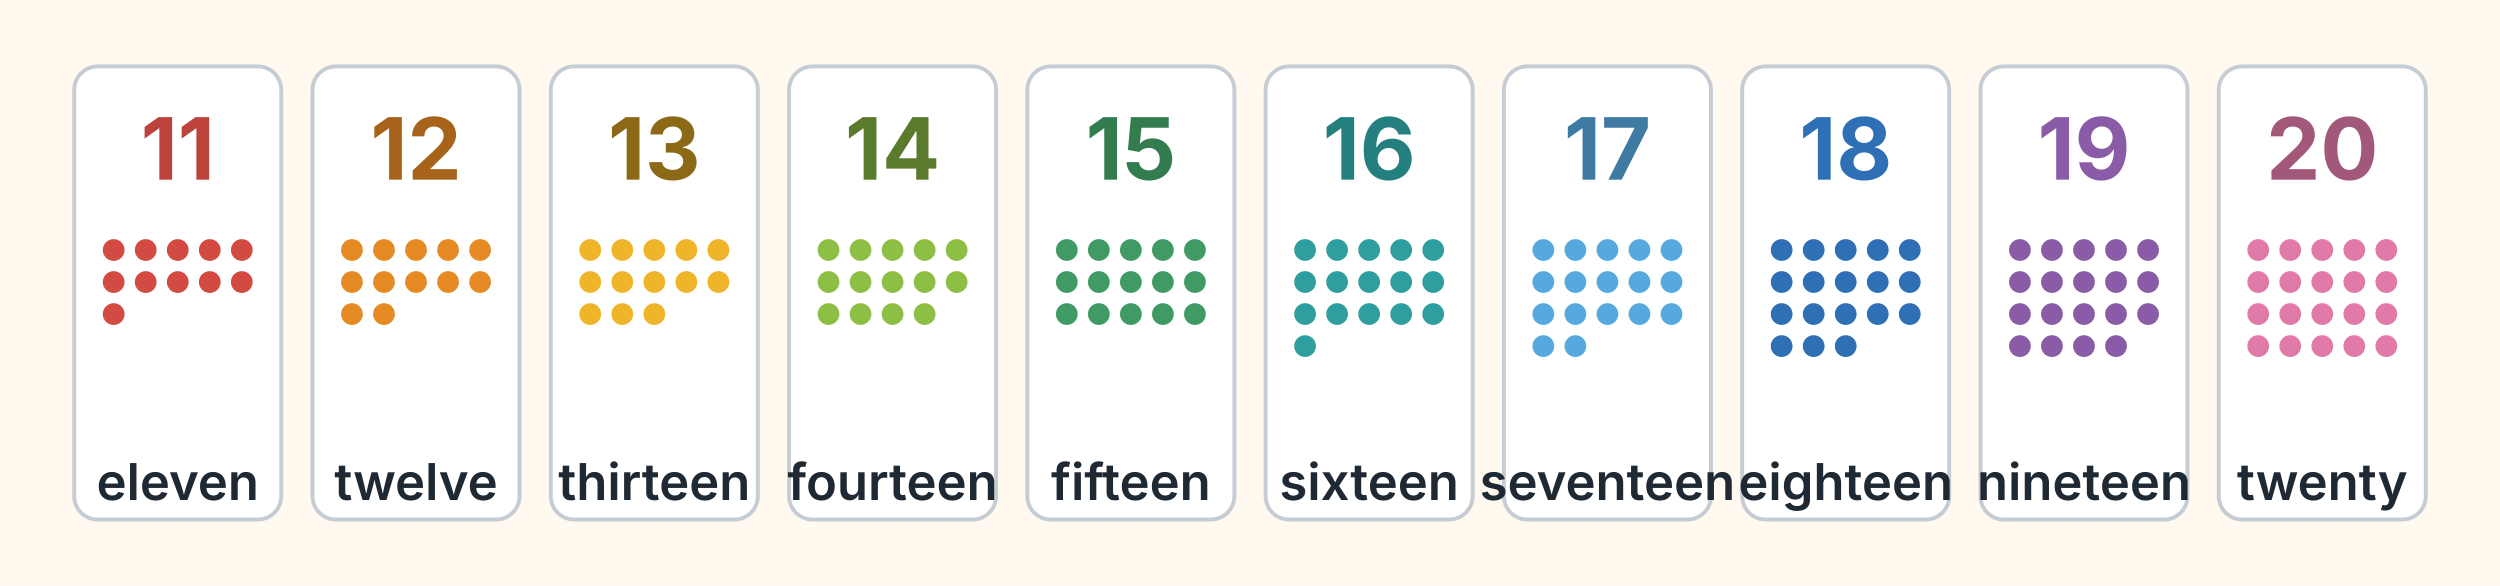
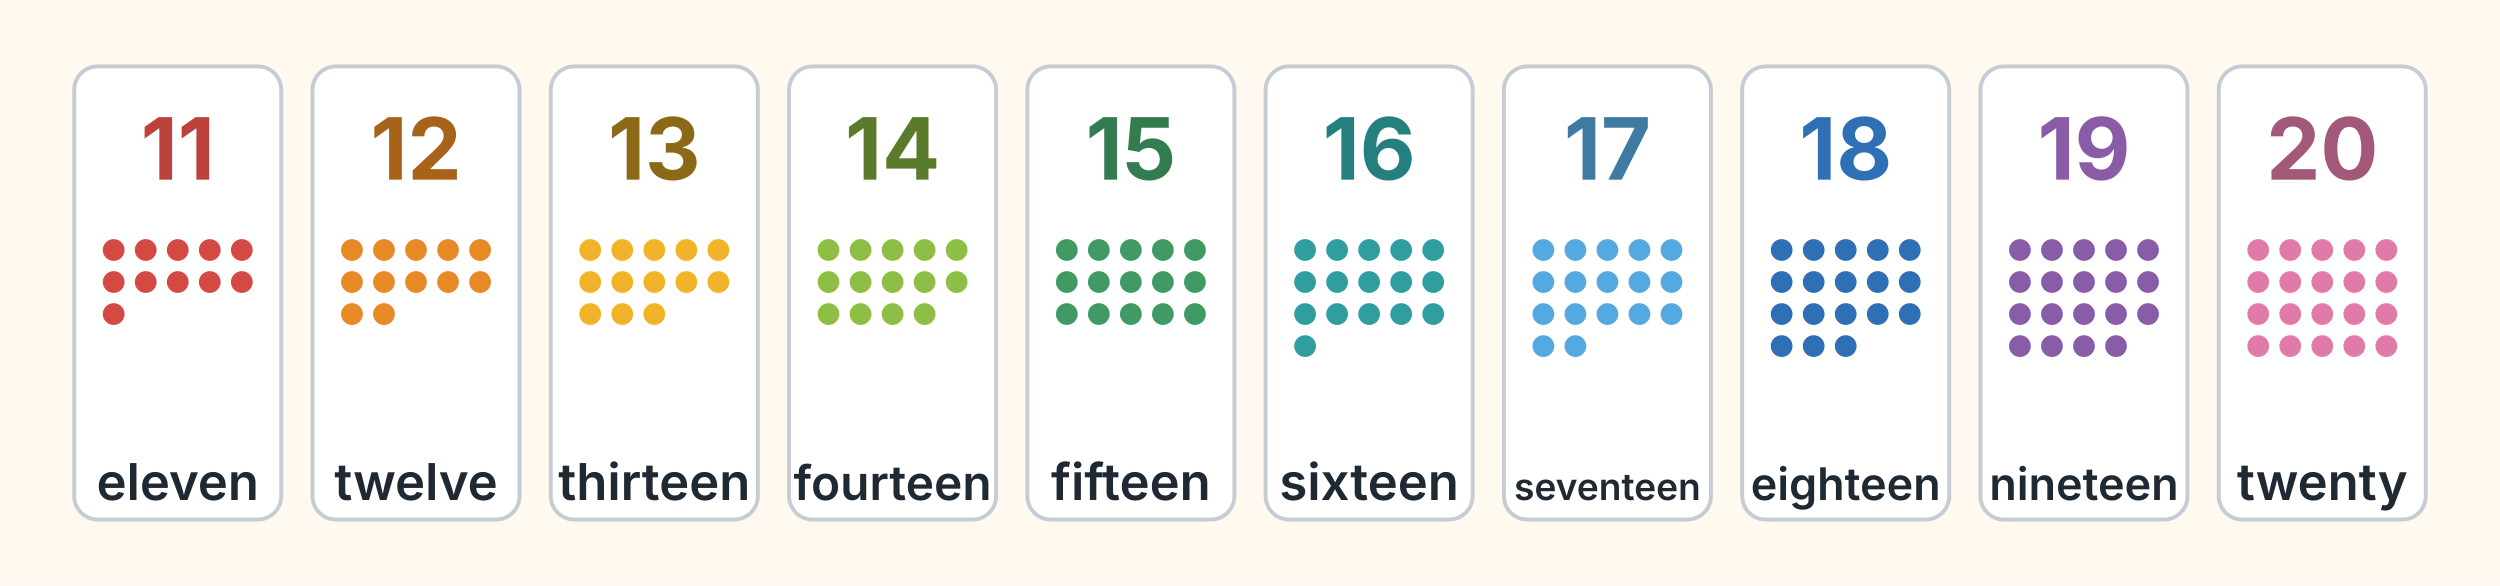
<svg xmlns="http://www.w3.org/2000/svg" width="1280" height="300" viewBox="0 0 1280 300">
  <rect width="1280" height="300" fill="#FFF9F0" />
  <rect x="38.00" y="34.00" width="106.00" height="232.00" rx="12" ry="12" fill="#FFFFFF" stroke="#C5CCD3" stroke-width="2" />
  <text x="91.00" y="92.00" font-family="Inter, DejaVu Sans, sans-serif" font-size="44.0" font-weight="700" fill="#BD423B" text-anchor="middle">11</text>
  <circle cx="58.20" cy="128.00" r="5.58" fill="#D34A42" />
  <circle cx="74.60" cy="128.00" r="5.58" fill="#D34A42" />
  <circle cx="91.00" cy="128.00" r="5.58" fill="#D34A42" />
  <circle cx="107.40" cy="128.00" r="5.58" fill="#D34A42" />
  <circle cx="123.80" cy="128.00" r="5.58" fill="#D34A42" />
  <circle cx="58.20" cy="144.40" r="5.58" fill="#D34A42" />
  <circle cx="74.60" cy="144.40" r="5.58" fill="#D34A42" />
  <circle cx="91.00" cy="144.40" r="5.58" fill="#D34A42" />
  <circle cx="107.40" cy="144.40" r="5.58" fill="#D34A42" />
  <circle cx="123.80" cy="144.40" r="5.58" fill="#D34A42" />
  <circle cx="58.20" cy="160.80" r="5.58" fill="#D34A42" />
  <text x="91.00" y="256.00" font-family="Inter, DejaVu Sans, sans-serif" font-size="26.0" font-weight="600" fill="#1F2933" text-anchor="middle">eleven</text>
  <rect x="160.00" y="34.00" width="106.00" height="232.00" rx="12" ry="12" fill="#FFFFFF" stroke="#C5CCD3" stroke-width="2" />
  <text x="213.00" y="92.00" font-family="Inter, DejaVu Sans, sans-serif" font-size="44.0" font-weight="700" fill="#A66319" text-anchor="middle">12</text>
  <circle cx="180.20" cy="128.00" r="5.58" fill="#E58A24" />
  <circle cx="196.60" cy="128.00" r="5.58" fill="#E58A24" />
  <circle cx="213.00" cy="128.00" r="5.58" fill="#E58A24" />
  <circle cx="229.40" cy="128.00" r="5.58" fill="#E58A24" />
  <circle cx="245.80" cy="128.00" r="5.58" fill="#E58A24" />
  <circle cx="180.20" cy="144.40" r="5.58" fill="#E58A24" />
  <circle cx="196.60" cy="144.40" r="5.58" fill="#E58A24" />
  <circle cx="213.00" cy="144.40" r="5.58" fill="#E58A24" />
  <circle cx="229.40" cy="144.40" r="5.58" fill="#E58A24" />
  <circle cx="245.80" cy="144.40" r="5.58" fill="#E58A24" />
  <circle cx="180.20" cy="160.80" r="5.58" fill="#E58A24" />
  <circle cx="196.60" cy="160.80" r="5.58" fill="#E58A24" />
  <text x="213.00" y="256.00" font-family="Inter, DejaVu Sans, sans-serif" font-size="26.0" font-weight="600" fill="#1F2933" text-anchor="middle">twelve</text>
  <rect x="282.00" y="34.00" width="106.00" height="232.00" rx="12" ry="12" fill="#FFFFFF" stroke="#C5CCD3" stroke-width="2" />
  <text x="335.00" y="92.00" font-family="Inter, DejaVu Sans, sans-serif" font-size="44.0" font-weight="700" fill="#8C6916" text-anchor="middle">13</text>
  <circle cx="302.20" cy="128.00" r="5.58" fill="#F0B429" />
  <circle cx="318.60" cy="128.00" r="5.58" fill="#F0B429" />
  <circle cx="335.00" cy="128.00" r="5.58" fill="#F0B429" />
  <circle cx="351.40" cy="128.00" r="5.58" fill="#F0B429" />
  <circle cx="367.80" cy="128.00" r="5.58" fill="#F0B429" />
  <circle cx="302.20" cy="144.40" r="5.58" fill="#F0B429" />
  <circle cx="318.60" cy="144.40" r="5.58" fill="#F0B429" />
  <circle cx="335.00" cy="144.40" r="5.58" fill="#F0B429" />
  <circle cx="351.40" cy="144.40" r="5.58" fill="#F0B429" />
  <circle cx="367.80" cy="144.40" r="5.58" fill="#F0B429" />
  <circle cx="302.20" cy="160.80" r="5.58" fill="#F0B429" />
  <circle cx="318.60" cy="160.80" r="5.58" fill="#F0B429" />
  <circle cx="335.00" cy="160.80" r="5.58" fill="#F0B429" />
  <text x="335.00" y="256.00" font-family="Inter, DejaVu Sans, sans-serif" font-size="26.0" font-weight="600" fill="#1F2933" text-anchor="middle">thirteen</text>
  <rect x="404.00" y="34.00" width="106.00" height="232.00" rx="12" ry="12" fill="#FFFFFF" stroke="#C5CCD3" stroke-width="2" />
  <text x="457.00" y="92.00" font-family="Inter, DejaVu Sans, sans-serif" font-size="44.0" font-weight="700" fill="#5A7B2B" text-anchor="middle">14</text>
  <circle cx="424.20" cy="128.00" r="5.58" fill="#8CBF43" />
  <circle cx="440.60" cy="128.00" r="5.58" fill="#8CBF43" />
  <circle cx="457.00" cy="128.00" r="5.58" fill="#8CBF43" />
  <circle cx="473.40" cy="128.00" r="5.58" fill="#8CBF43" />
  <circle cx="489.80" cy="128.00" r="5.58" fill="#8CBF43" />
  <circle cx="424.20" cy="144.40" r="5.58" fill="#8CBF43" />
  <circle cx="440.60" cy="144.40" r="5.58" fill="#8CBF43" />
  <circle cx="457.00" cy="144.40" r="5.58" fill="#8CBF43" />
  <circle cx="473.40" cy="144.40" r="5.58" fill="#8CBF43" />
  <circle cx="489.80" cy="144.40" r="5.58" fill="#8CBF43" />
  <circle cx="424.20" cy="160.80" r="5.58" fill="#8CBF43" />
  <circle cx="440.60" cy="160.80" r="5.58" fill="#8CBF43" />
  <circle cx="457.00" cy="160.80" r="5.58" fill="#8CBF43" />
  <circle cx="473.40" cy="160.80" r="5.58" fill="#8CBF43" />
-   <text x="457.00" y="256.00" font-family="Inter, DejaVu Sans, sans-serif" font-size="26.0" font-weight="600" fill="#1F2933" text-anchor="middle">fourteen</text>
+   <text x="457.00" y="256.00" font-family="Inter, DejaVu Sans, sans-serif" font-size="24.5" font-weight="600" fill="#1F2933" text-anchor="middle">fourteen</text>
  <rect x="526.00" y="34.00" width="106.00" height="232.00" rx="12" ry="12" fill="#FFFFFF" stroke="#C5CCD3" stroke-width="2" />
  <text x="579.00" y="92.00" font-family="Inter, DejaVu Sans, sans-serif" font-size="44.0" font-weight="700" fill="#327C50" text-anchor="middle">15</text>
  <circle cx="546.20" cy="128.00" r="5.58" fill="#3F9A63" />
  <circle cx="562.60" cy="128.00" r="5.58" fill="#3F9A63" />
  <circle cx="579.00" cy="128.00" r="5.58" fill="#3F9A63" />
  <circle cx="595.40" cy="128.00" r="5.58" fill="#3F9A63" />
  <circle cx="611.80" cy="128.00" r="5.58" fill="#3F9A63" />
  <circle cx="546.20" cy="144.40" r="5.58" fill="#3F9A63" />
  <circle cx="562.60" cy="144.40" r="5.58" fill="#3F9A63" />
  <circle cx="579.00" cy="144.40" r="5.58" fill="#3F9A63" />
  <circle cx="595.40" cy="144.40" r="5.58" fill="#3F9A63" />
  <circle cx="611.80" cy="144.40" r="5.58" fill="#3F9A63" />
  <circle cx="546.20" cy="160.80" r="5.58" fill="#3F9A63" />
  <circle cx="562.60" cy="160.80" r="5.58" fill="#3F9A63" />
  <circle cx="579.00" cy="160.80" r="5.58" fill="#3F9A63" />
  <circle cx="595.40" cy="160.80" r="5.58" fill="#3F9A63" />
  <circle cx="611.80" cy="160.80" r="5.58" fill="#3F9A63" />
  <text x="579.00" y="256.00" font-family="Inter, DejaVu Sans, sans-serif" font-size="26.0" font-weight="600" fill="#1F2933" text-anchor="middle">fifteen</text>
  <rect x="648.00" y="34.00" width="106.00" height="232.00" rx="12" ry="12" fill="#FFFFFF" stroke="#C5CCD3" stroke-width="2" />
  <text x="701.00" y="92.00" font-family="Inter, DejaVu Sans, sans-serif" font-size="44.0" font-weight="700" fill="#247F7F" text-anchor="middle">16</text>
  <circle cx="668.20" cy="128.00" r="5.58" fill="#2E9E9E" />
  <circle cx="684.60" cy="128.00" r="5.58" fill="#2E9E9E" />
  <circle cx="701.00" cy="128.00" r="5.58" fill="#2E9E9E" />
  <circle cx="717.40" cy="128.00" r="5.58" fill="#2E9E9E" />
  <circle cx="733.80" cy="128.00" r="5.58" fill="#2E9E9E" />
  <circle cx="668.20" cy="144.40" r="5.58" fill="#2E9E9E" />
  <circle cx="684.60" cy="144.40" r="5.58" fill="#2E9E9E" />
  <circle cx="701.00" cy="144.40" r="5.58" fill="#2E9E9E" />
  <circle cx="717.40" cy="144.40" r="5.58" fill="#2E9E9E" />
  <circle cx="733.80" cy="144.40" r="5.58" fill="#2E9E9E" />
  <circle cx="668.20" cy="160.80" r="5.58" fill="#2E9E9E" />
  <circle cx="684.60" cy="160.80" r="5.58" fill="#2E9E9E" />
  <circle cx="701.00" cy="160.80" r="5.58" fill="#2E9E9E" />
  <circle cx="717.40" cy="160.80" r="5.58" fill="#2E9E9E" />
  <circle cx="733.80" cy="160.80" r="5.58" fill="#2E9E9E" />
  <circle cx="668.20" cy="177.20" r="5.58" fill="#2E9E9E" />
  <text x="701.00" y="256.00" font-family="Inter, DejaVu Sans, sans-serif" font-size="26.0" font-weight="600" fill="#1F2933" text-anchor="middle">sixteen</text>
  <rect x="770.00" y="34.00" width="106.00" height="232.00" rx="12" ry="12" fill="#FFFFFF" stroke="#C5CCD3" stroke-width="2" />
  <text x="823.00" y="92.00" font-family="Inter, DejaVu Sans, sans-serif" font-size="44.0" font-weight="700" fill="#3E7AA1" text-anchor="middle">17</text>
  <circle cx="790.20" cy="128.00" r="5.58" fill="#56A9DE" />
  <circle cx="806.60" cy="128.00" r="5.58" fill="#56A9DE" />
  <circle cx="823.00" cy="128.00" r="5.58" fill="#56A9DE" />
  <circle cx="839.40" cy="128.00" r="5.58" fill="#56A9DE" />
  <circle cx="855.80" cy="128.00" r="5.58" fill="#56A9DE" />
  <circle cx="790.20" cy="144.40" r="5.58" fill="#56A9DE" />
  <circle cx="806.60" cy="144.40" r="5.58" fill="#56A9DE" />
  <circle cx="823.00" cy="144.40" r="5.58" fill="#56A9DE" />
  <circle cx="839.40" cy="144.40" r="5.58" fill="#56A9DE" />
  <circle cx="855.80" cy="144.40" r="5.58" fill="#56A9DE" />
  <circle cx="790.20" cy="160.80" r="5.58" fill="#56A9DE" />
  <circle cx="806.60" cy="160.80" r="5.58" fill="#56A9DE" />
  <circle cx="823.00" cy="160.80" r="5.58" fill="#56A9DE" />
  <circle cx="839.40" cy="160.80" r="5.58" fill="#56A9DE" />
  <circle cx="855.80" cy="160.80" r="5.58" fill="#56A9DE" />
  <circle cx="790.20" cy="177.20" r="5.58" fill="#56A9DE" />
  <circle cx="806.60" cy="177.20" r="5.58" fill="#56A9DE" />
-   <text x="823.00" y="256.00" font-family="Inter, DejaVu Sans, sans-serif" font-size="26.0" font-weight="600" fill="#1F2933" text-anchor="middle">seventeen</text>
+   <text x="823.00" y="256.00" font-family="Inter, DejaVu Sans, sans-serif" font-size="19.0" font-weight="600" fill="#1F2933" text-anchor="middle">seventeen</text>
  <rect x="892.00" y="34.00" width="106.00" height="232.00" rx="12" ry="12" fill="#FFFFFF" stroke="#C5CCD3" stroke-width="2" />
  <text x="945.00" y="92.00" font-family="Inter, DejaVu Sans, sans-serif" font-size="44.0" font-weight="700" fill="#2F6FB5" text-anchor="middle">18</text>
  <circle cx="912.20" cy="128.00" r="5.58" fill="#2F6FB5" />
  <circle cx="928.60" cy="128.00" r="5.58" fill="#2F6FB5" />
  <circle cx="945.00" cy="128.00" r="5.58" fill="#2F6FB5" />
  <circle cx="961.40" cy="128.00" r="5.58" fill="#2F6FB5" />
  <circle cx="977.80" cy="128.00" r="5.58" fill="#2F6FB5" />
  <circle cx="912.20" cy="144.40" r="5.58" fill="#2F6FB5" />
  <circle cx="928.60" cy="144.40" r="5.58" fill="#2F6FB5" />
  <circle cx="945.00" cy="144.40" r="5.58" fill="#2F6FB5" />
  <circle cx="961.40" cy="144.40" r="5.58" fill="#2F6FB5" />
  <circle cx="977.80" cy="144.40" r="5.58" fill="#2F6FB5" />
  <circle cx="912.20" cy="160.80" r="5.58" fill="#2F6FB5" />
  <circle cx="928.60" cy="160.80" r="5.58" fill="#2F6FB5" />
  <circle cx="945.00" cy="160.80" r="5.58" fill="#2F6FB5" />
  <circle cx="961.40" cy="160.80" r="5.58" fill="#2F6FB5" />
  <circle cx="977.80" cy="160.80" r="5.58" fill="#2F6FB5" />
  <circle cx="912.20" cy="177.20" r="5.58" fill="#2F6FB5" />
  <circle cx="928.60" cy="177.20" r="5.58" fill="#2F6FB5" />
  <circle cx="945.00" cy="177.20" r="5.58" fill="#2F6FB5" />
-   <text x="945.00" y="256.00" font-family="Inter, DejaVu Sans, sans-serif" font-size="26.0" font-weight="600" fill="#1F2933" text-anchor="middle">eighteen</text>
+   <text x="945.00" y="256.00" font-family="Inter, DejaVu Sans, sans-serif" font-size="23.0" font-weight="600" fill="#1F2933" text-anchor="middle">eighteen</text>
  <rect x="1014.00" y="34.00" width="106.00" height="232.00" rx="12" ry="12" fill="#FFFFFF" stroke="#C5CCD3" stroke-width="2" />
  <text x="1067.00" y="92.00" font-family="Inter, DejaVu Sans, sans-serif" font-size="44.0" font-weight="700" fill="#8A5BA6" text-anchor="middle">19</text>
  <circle cx="1034.20" cy="128.00" r="5.58" fill="#8A5BA6" />
  <circle cx="1050.60" cy="128.00" r="5.58" fill="#8A5BA6" />
  <circle cx="1067.00" cy="128.00" r="5.58" fill="#8A5BA6" />
  <circle cx="1083.40" cy="128.00" r="5.58" fill="#8A5BA6" />
  <circle cx="1099.80" cy="128.00" r="5.58" fill="#8A5BA6" />
  <circle cx="1034.20" cy="144.40" r="5.58" fill="#8A5BA6" />
  <circle cx="1050.60" cy="144.40" r="5.58" fill="#8A5BA6" />
  <circle cx="1067.00" cy="144.40" r="5.58" fill="#8A5BA6" />
  <circle cx="1083.40" cy="144.40" r="5.58" fill="#8A5BA6" />
  <circle cx="1099.80" cy="144.40" r="5.58" fill="#8A5BA6" />
  <circle cx="1034.20" cy="160.80" r="5.58" fill="#8A5BA6" />
  <circle cx="1050.60" cy="160.80" r="5.58" fill="#8A5BA6" />
  <circle cx="1067.00" cy="160.80" r="5.58" fill="#8A5BA6" />
  <circle cx="1083.40" cy="160.80" r="5.58" fill="#8A5BA6" />
  <circle cx="1099.80" cy="160.80" r="5.58" fill="#8A5BA6" />
  <circle cx="1034.20" cy="177.20" r="5.58" fill="#8A5BA6" />
  <circle cx="1050.60" cy="177.20" r="5.58" fill="#8A5BA6" />
  <circle cx="1067.00" cy="177.20" r="5.58" fill="#8A5BA6" />
  <circle cx="1083.40" cy="177.20" r="5.58" fill="#8A5BA6" />
-   <text x="1067.00" y="256.00" font-family="Inter, DejaVu Sans, sans-serif" font-size="26.0" font-weight="600" fill="#1F2933" text-anchor="middle">nineteen</text>
+   <text x="1067.00" y="256.00" font-family="Inter, DejaVu Sans, sans-serif" font-size="23.0" font-weight="600" fill="#1F2933" text-anchor="middle">nineteen</text>
  <rect x="1136.00" y="34.00" width="106.00" height="232.00" rx="12" ry="12" fill="#FFFFFF" stroke="#C5CCD3" stroke-width="2" />
  <text x="1189.00" y="92.00" font-family="Inter, DejaVu Sans, sans-serif" font-size="44.0" font-weight="700" fill="#A25879" text-anchor="middle">20</text>
  <circle cx="1156.20" cy="128.00" r="5.58" fill="#E07AA8" />
  <circle cx="1172.60" cy="128.00" r="5.58" fill="#E07AA8" />
  <circle cx="1189.00" cy="128.00" r="5.58" fill="#E07AA8" />
  <circle cx="1205.40" cy="128.00" r="5.58" fill="#E07AA8" />
  <circle cx="1221.80" cy="128.00" r="5.58" fill="#E07AA8" />
  <circle cx="1156.20" cy="144.40" r="5.58" fill="#E07AA8" />
  <circle cx="1172.60" cy="144.40" r="5.58" fill="#E07AA8" />
  <circle cx="1189.00" cy="144.40" r="5.58" fill="#E07AA8" />
  <circle cx="1205.40" cy="144.40" r="5.58" fill="#E07AA8" />
  <circle cx="1221.80" cy="144.40" r="5.58" fill="#E07AA8" />
  <circle cx="1156.20" cy="160.80" r="5.58" fill="#E07AA8" />
  <circle cx="1172.60" cy="160.80" r="5.58" fill="#E07AA8" />
  <circle cx="1189.00" cy="160.80" r="5.58" fill="#E07AA8" />
  <circle cx="1205.40" cy="160.80" r="5.58" fill="#E07AA8" />
  <circle cx="1221.80" cy="160.80" r="5.58" fill="#E07AA8" />
  <circle cx="1156.20" cy="177.20" r="5.58" fill="#E07AA8" />
  <circle cx="1172.60" cy="177.20" r="5.58" fill="#E07AA8" />
  <circle cx="1189.00" cy="177.20" r="5.58" fill="#E07AA8" />
  <circle cx="1205.40" cy="177.20" r="5.58" fill="#E07AA8" />
  <circle cx="1221.80" cy="177.20" r="5.58" fill="#E07AA8" />
  <text x="1189.00" y="256.00" font-family="Inter, DejaVu Sans, sans-serif" font-size="26.0" font-weight="600" fill="#1F2933" text-anchor="middle">twenty</text>
</svg>
